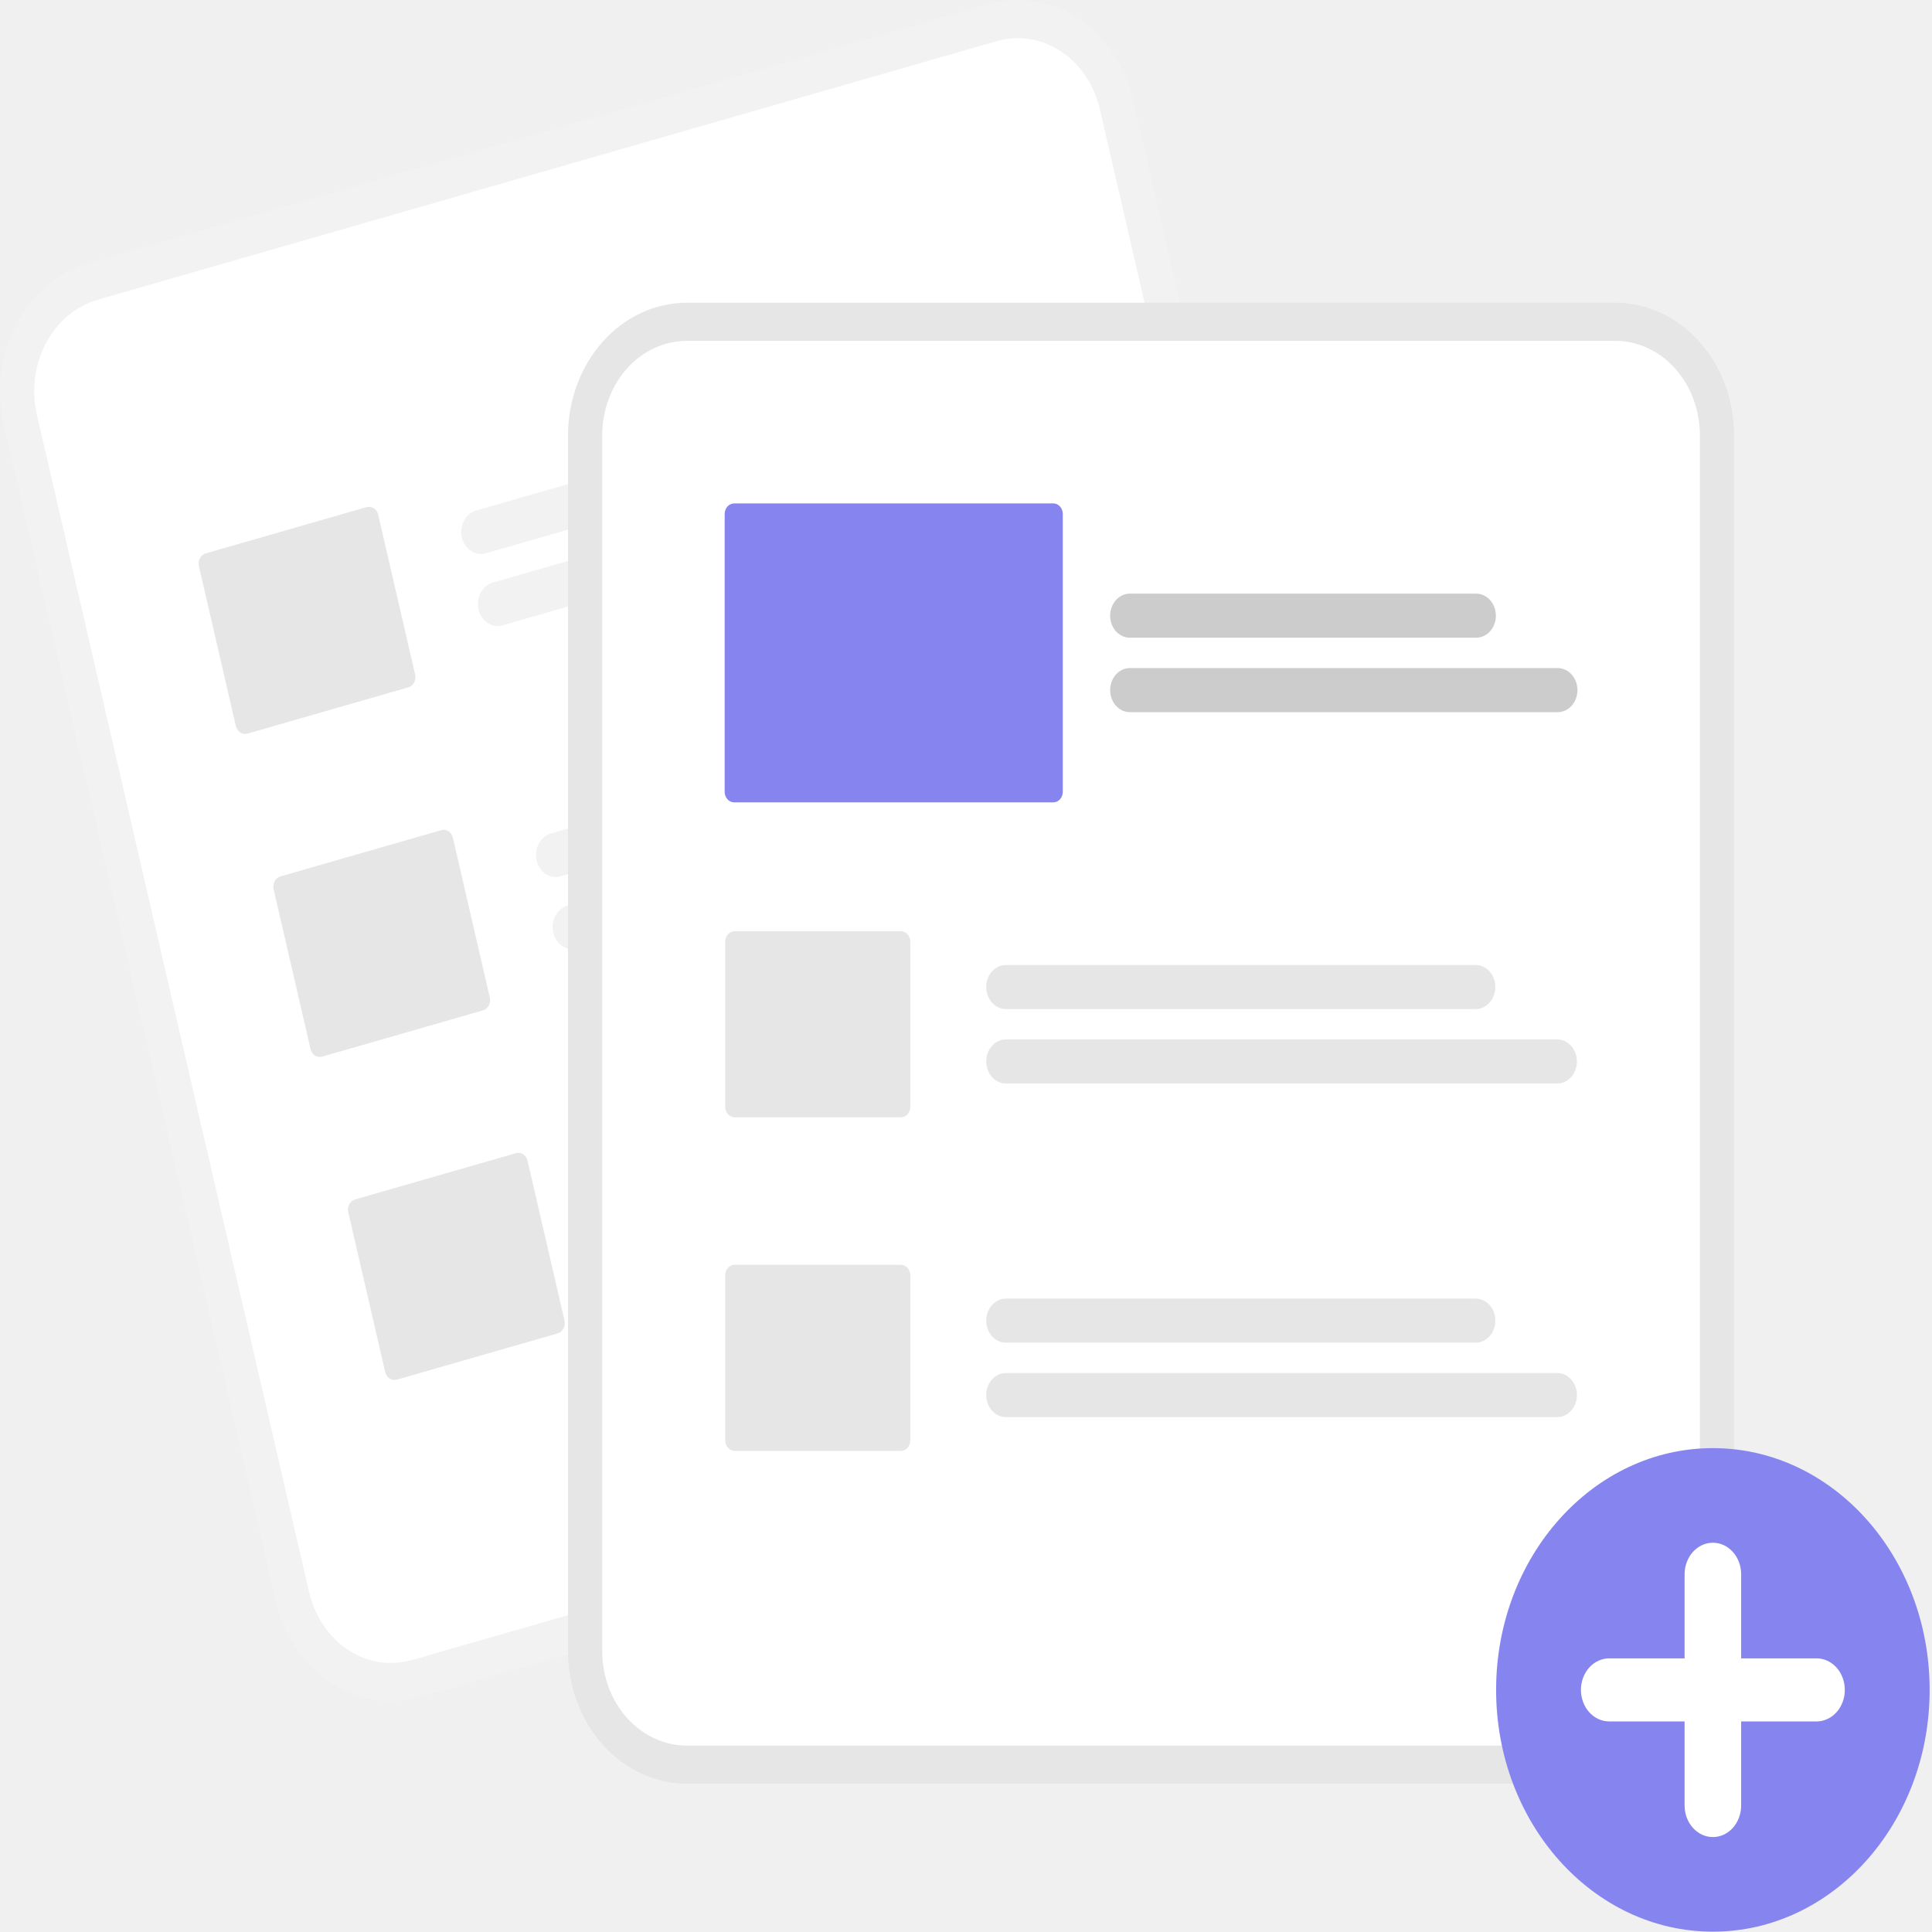
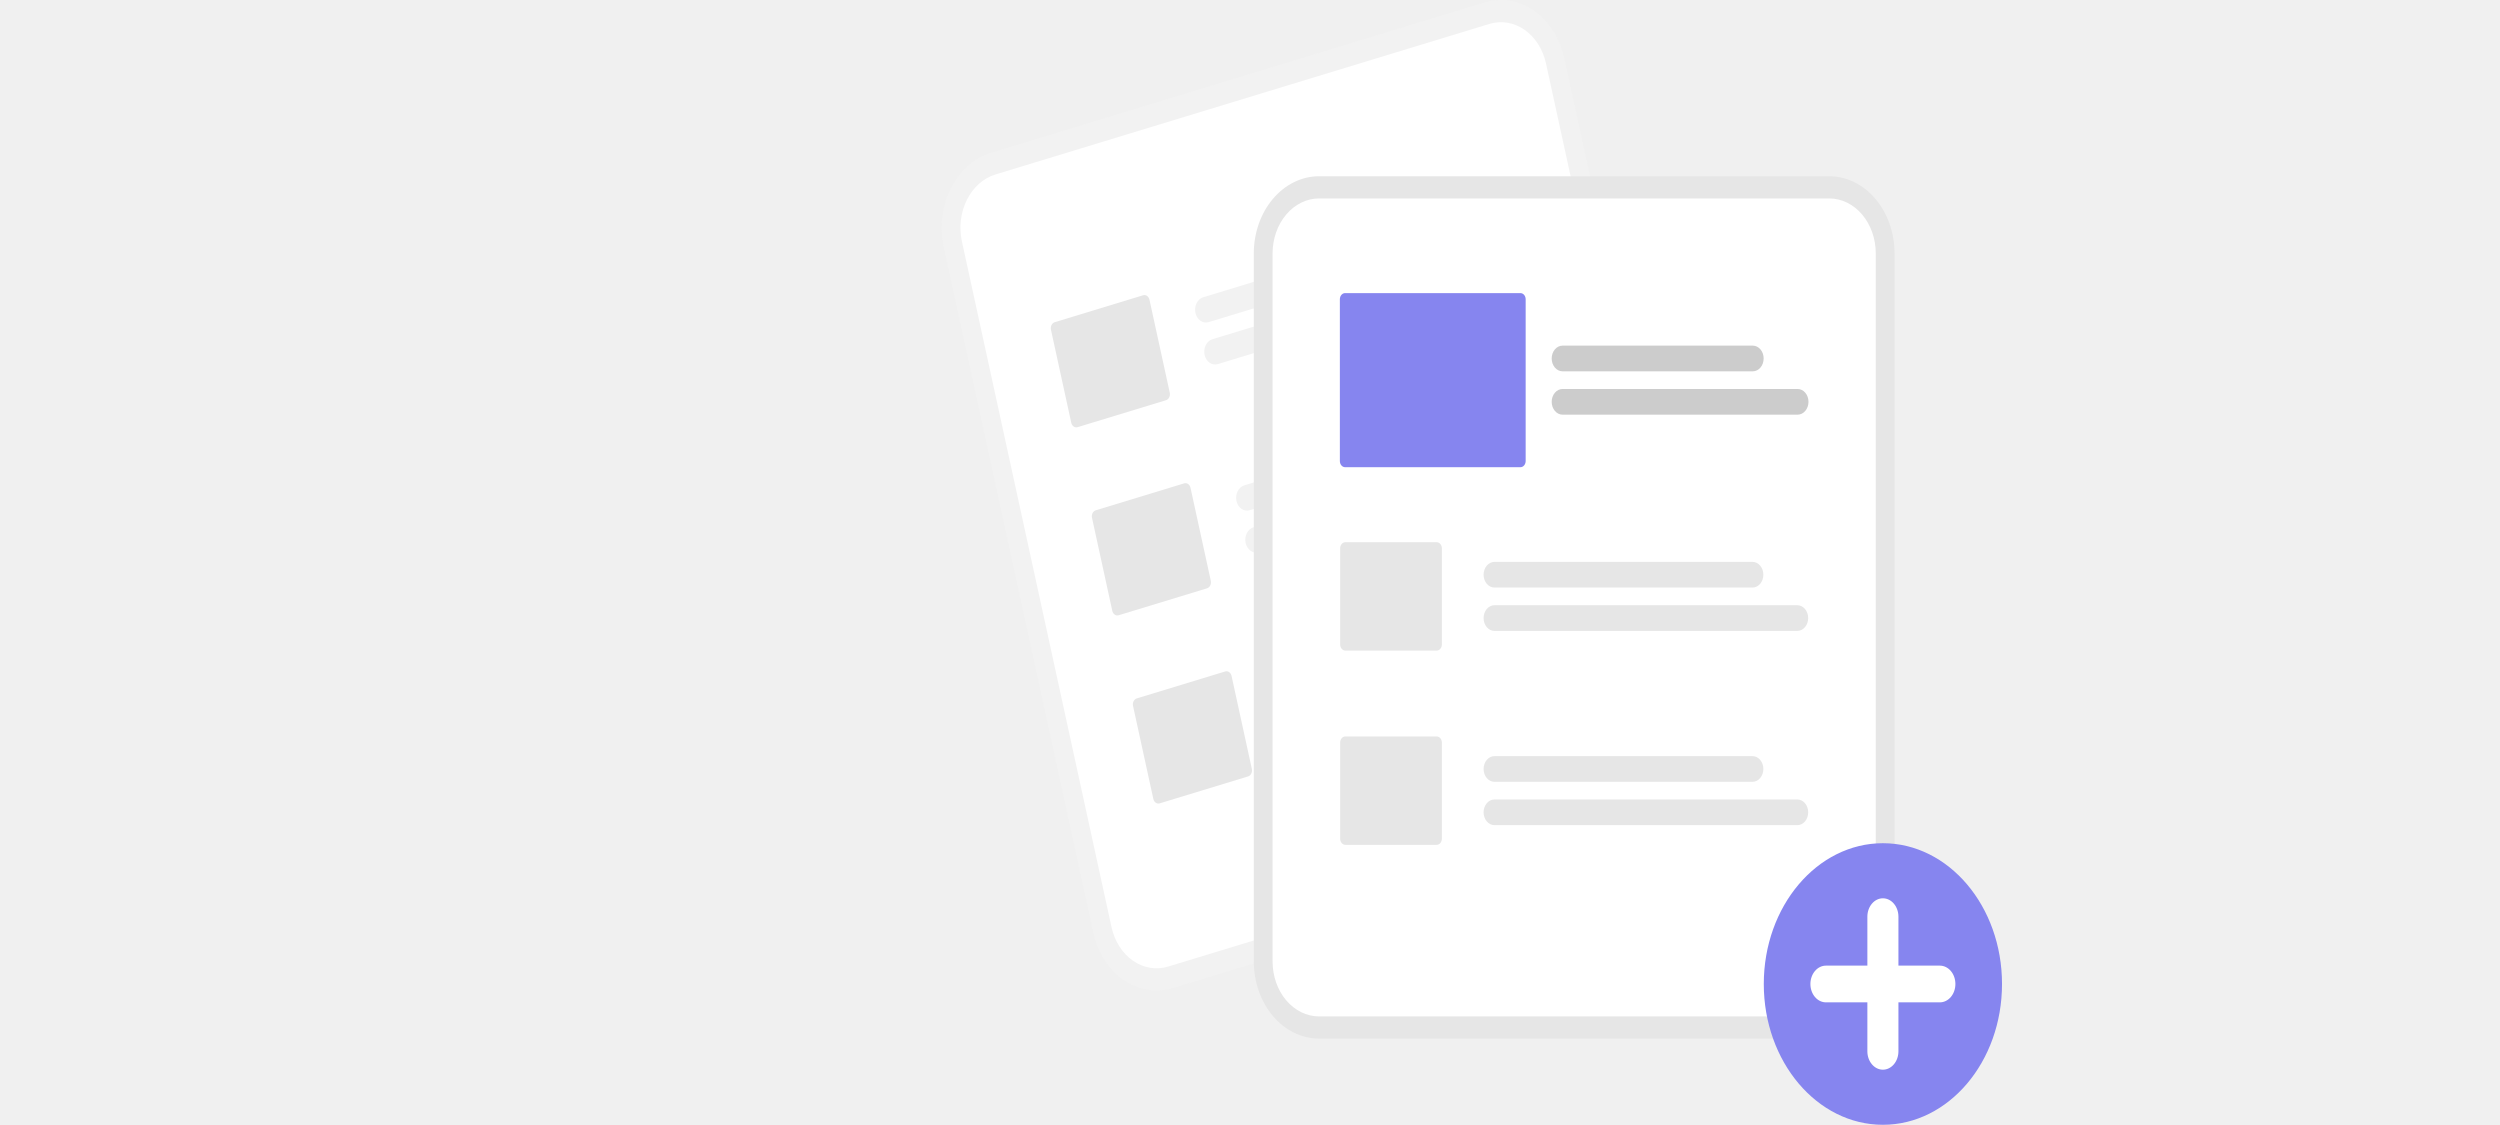
- <svg xmlns="http://www.w3.org/2000/svg" width="700" height="700" viewBox="0 0 700 700" fill="none">
-   <g id="upload_img ">
+ <svg xmlns="http://www.w3.org/2000/svg" width="1500" height="675" viewBox="0 0 1500 675" fill="none">
+   <g id="Frame 1">
    <g id="upload_img">
-       <g id="backpage">
-         <path id="Vector" d="M358.055 1.526L335.306 8.069L55.034 88.685L32.285 95.229C21.243 98.42 11.787 106.366 5.991 117.324C0.194 128.282 -1.468 141.356 1.368 153.68L100.012 580.338C102.873 592.654 109.997 603.202 119.822 609.667C129.646 616.132 141.368 617.985 152.417 614.822L152.476 614.805L478.128 521.137L478.187 521.12C489.228 517.929 498.685 509.983 504.481 499.025C510.277 488.067 511.94 474.992 509.104 462.669L410.459 36.011C407.598 23.694 400.474 13.147 390.65 6.682C380.826 0.217 369.104 -1.637 358.055 1.526Z" fill="#F2F2F2" />
-         <path id="Vector_2" d="M361.148 14.903L334.204 22.653L62.322 100.856L35.378 108.606C27.515 110.878 20.78 116.537 16.653 124.34C12.525 132.143 11.341 141.454 13.361 150.23L112.005 576.889C114.043 585.659 119.116 593.17 126.112 597.774C133.108 602.378 141.456 603.698 149.324 601.446L149.383 601.429L475.035 507.759L475.094 507.742C482.957 505.47 489.692 499.812 493.819 492.008C497.946 484.205 499.13 474.894 497.111 466.118L398.466 39.46C396.429 30.69 391.355 23.178 384.36 18.575C377.363 13.971 369.016 12.65 361.148 14.903Z" fill="white" />
-         <path id="Vector_3" d="M340.803 153.066L176.063 200.451C174.223 200.98 172.27 200.673 170.634 199.596C168.997 198.519 167.811 196.761 167.337 194.709C166.862 192.656 167.138 190.478 168.104 188.652C169.069 186.827 170.645 185.504 172.485 184.975L337.225 137.59C339.064 137.062 341.015 137.372 342.65 138.448C344.286 139.525 345.471 141.283 345.945 143.334C346.42 145.386 346.144 147.562 345.18 149.387C344.216 151.212 342.642 152.535 340.803 153.066Z" fill="#F2F2F2" />
-         <path id="Vector_4" d="M375.458 170.951L182.101 226.567C180.261 227.096 178.308 226.789 176.672 225.712C175.035 224.634 173.849 222.876 173.375 220.824C172.9 218.772 173.176 216.594 174.142 214.768C175.107 212.943 176.683 211.62 178.523 211.091L371.881 155.475C373.72 154.945 375.674 155.252 377.31 156.329C378.947 157.406 380.132 159.164 380.607 161.217C381.082 163.27 380.805 165.447 379.84 167.273C378.874 169.099 377.298 170.421 375.458 170.951Z" fill="#F2F2F2" />
-         <path id="Vector_5" d="M367.862 270.105L203.122 317.49C202.211 317.752 201.263 317.811 200.331 317.664C199.4 317.518 198.503 317.168 197.693 316.634C196.883 316.101 196.174 315.395 195.609 314.556C195.043 313.719 194.631 312.763 194.396 311.747C194.161 310.731 194.108 309.673 194.24 308.634C194.371 307.595 194.685 306.595 195.163 305.692C195.642 304.787 196.274 303.997 197.026 303.366C197.778 302.735 198.634 302.275 199.545 302.014L364.284 254.628C365.195 254.366 366.144 254.307 367.075 254.454C368.007 254.601 368.904 254.951 369.714 255.484C370.524 256.018 371.232 256.724 371.798 257.562C372.364 258.401 372.776 259.355 373.011 260.371C373.246 261.387 373.299 262.445 373.168 263.484C373.036 264.523 372.722 265.523 372.244 266.428C371.766 267.331 371.133 268.121 370.381 268.752C369.629 269.383 368.774 269.843 367.862 270.105Z" fill="#F2F2F2" />
-         <path id="Vector_6" d="M402.518 287.99L209.161 343.606C208.25 343.869 207.302 343.927 206.369 343.781C205.438 343.634 204.541 343.284 203.731 342.751C202.921 342.217 202.212 341.511 201.647 340.673C201.081 339.834 200.669 338.88 200.434 337.864C200.199 336.848 200.146 335.79 200.278 334.751C200.409 333.712 200.723 332.711 201.201 331.807C201.68 330.904 202.313 330.114 203.064 329.483C203.816 328.851 204.672 328.392 205.583 328.129L398.94 272.513C400.78 271.984 402.733 272.292 404.37 273.369C406.006 274.446 407.193 276.204 407.667 278.256C408.141 280.308 407.866 282.487 406.9 284.313C405.935 286.137 404.359 287.461 402.518 287.99Z" fill="#F2F2F2" />
-         <path id="Vector_7" d="M147.94 249.037L89.64 265.807C88.758 266.059 87.822 265.911 87.037 265.395C86.253 264.878 85.684 264.037 85.455 263.052L72.073 205.17C71.846 204.186 71.979 203.142 72.442 202.267C72.905 201.392 73.66 200.757 74.541 200.502L132.841 183.733C133.723 183.481 134.659 183.629 135.444 184.145C136.228 184.661 136.798 185.504 137.026 186.487L150.409 244.37C150.635 245.354 150.502 246.398 150.04 247.272C149.577 248.148 148.821 248.782 147.94 249.037Z" fill="#E6E6E6" />
-         <path id="Vector_8" d="M174.999 366.076L116.7 382.845C115.817 383.098 114.881 382.95 114.096 382.433C113.312 381.918 112.744 381.075 112.515 380.092L99.133 322.209C98.906 321.225 99.039 320.181 99.502 319.306C99.964 318.431 100.72 317.797 101.601 317.542L159.901 300.773C160.783 300.52 161.719 300.668 162.504 301.184C163.288 301.701 163.857 302.543 164.085 303.526L177.468 361.409C177.695 362.393 177.562 363.437 177.099 364.312C176.636 365.187 175.881 365.822 174.999 366.076Z" fill="#E6E6E6" />
-         <path id="Vector_9" d="M202.06 483.116L143.759 499.885C142.877 500.137 141.941 499.989 141.157 499.473C140.372 498.956 139.803 498.115 139.575 497.131L126.192 439.248C125.966 438.264 126.098 437.22 126.561 436.345C127.025 435.47 127.779 434.836 128.661 434.58L186.961 417.811C187.843 417.559 188.779 417.708 189.563 418.223C190.348 418.74 190.917 419.582 191.146 420.565L204.528 478.448C204.754 479.432 204.622 480.476 204.159 481.351C203.696 482.226 202.941 482.86 202.06 483.116Z" fill="#E6E6E6" />
-         <path id="Vector_10" d="M394.922 387.144L230.183 434.53C228.343 435.057 226.391 434.748 224.755 433.671C223.12 432.594 221.935 430.836 221.461 428.785C220.986 426.734 221.262 424.556 222.226 422.731C223.191 420.906 224.765 419.583 226.604 419.053L391.344 371.668C393.184 371.139 395.137 371.447 396.774 372.524C398.41 373.601 399.596 375.359 400.071 377.411C400.545 379.463 400.269 381.642 399.304 383.466C398.338 385.292 396.762 386.614 394.922 387.144Z" fill="#F2F2F2" />
-         <path id="Vector_11" d="M429.578 405.029L236.221 460.645C235.309 460.908 234.361 460.969 233.428 460.822C232.496 460.676 231.599 460.327 230.787 459.793C229.976 459.26 229.267 458.554 228.702 457.715C228.136 456.877 227.723 455.921 227.487 454.904C227.252 453.887 227.2 452.829 227.332 451.789C227.463 450.75 227.778 449.749 228.256 448.846C228.736 447.941 229.368 447.151 230.121 446.52C230.874 445.889 231.73 445.43 232.642 445.169L426 389.553C427.839 389.023 429.793 389.331 431.43 390.408C433.066 391.484 434.252 393.242 434.727 395.296C435.202 397.348 434.925 399.525 433.96 401.351C432.994 403.177 431.418 404.499 429.578 405.029Z" fill="#F2F2F2" />
-       </g>
-       <g id="frontpage">
-         <path id="Vector_12" d="M585.263 109.679H248.835C237.429 109.693 226.493 114.753 218.428 123.749C210.362 132.746 205.825 144.944 205.812 157.667V598.284C205.825 611.006 210.362 623.203 218.428 632.2C226.493 641.196 237.429 646.256 248.835 646.271H585.263C596.67 646.256 607.605 641.196 615.671 632.2C623.737 623.203 628.274 611.006 628.287 598.284V157.667C628.274 144.944 623.737 132.746 615.671 123.749C607.605 114.753 596.67 109.693 585.263 109.679Z" fill="#E6E6E6" />
-         <path id="Vector_13" d="M585.263 123.493H248.835C240.712 123.503 232.925 127.107 227.181 133.514C221.437 139.92 218.207 148.606 218.197 157.667V598.284C218.207 607.344 221.437 616.03 227.181 622.437C232.925 628.842 240.712 632.446 248.835 632.456H585.263C593.386 632.446 601.174 628.842 606.918 622.436C612.662 616.03 615.893 607.344 615.902 598.284V157.667C615.893 148.606 612.662 139.92 606.918 133.514C601.174 127.107 593.386 123.503 585.263 123.493Z" fill="white" />
-         <path id="Vector_14" d="M534.631 365.611H364.502C363.56 365.612 362.628 365.406 361.758 365.005C360.887 364.604 360.097 364.016 359.431 363.273C358.764 362.531 358.235 361.65 357.875 360.679C357.515 359.709 357.329 358.67 357.329 357.619C357.329 356.569 357.515 355.529 357.875 354.559C358.235 353.59 358.764 352.708 359.431 351.965C360.097 351.224 360.887 350.635 361.758 350.234C362.628 349.833 363.56 349.627 364.502 349.628H534.631C536.53 349.631 538.35 350.474 539.692 351.972C541.034 353.47 541.788 355.501 541.788 357.619C541.788 359.737 541.034 361.768 539.692 363.267C538.35 364.766 536.53 365.608 534.631 365.611Z" fill="#E6E6E6" />
-         <path id="Vector_15" d="M564.185 392.581H364.502C363.56 392.582 362.628 392.377 361.758 391.976C360.887 391.574 360.097 390.986 359.431 390.244C358.764 389.502 358.235 388.621 357.875 387.65C357.515 386.68 357.329 385.64 357.329 384.59C357.329 383.54 357.515 382.5 357.875 381.53C358.235 380.56 358.764 379.678 359.431 378.936C360.097 378.194 360.887 377.606 361.758 377.204C362.628 376.803 363.56 376.598 364.502 376.599H564.185C566.085 376.599 567.907 377.441 569.251 378.939C570.595 380.438 571.349 382.471 571.349 384.59C571.349 386.71 570.595 388.742 569.251 390.241C567.907 391.74 566.085 392.581 564.185 392.581Z" fill="#E6E6E6" />
-         <path id="Vector_16" d="M534.631 486.479H364.502C363.56 486.48 362.628 486.275 361.758 485.874C360.887 485.472 360.097 484.884 359.431 484.142C358.764 483.4 358.235 482.518 357.875 481.548C357.515 480.578 357.329 479.538 357.329 478.488C357.329 477.438 357.515 476.398 357.875 475.428C358.235 474.457 358.764 473.576 359.431 472.834C360.097 472.092 360.887 471.503 361.758 471.102C362.628 470.701 363.56 470.496 364.502 470.497H534.631C536.531 470.497 538.354 471.338 539.697 472.837C541.041 474.336 541.796 476.368 541.796 478.488C541.796 480.607 541.041 482.64 539.697 484.139C538.354 485.637 536.531 486.479 534.631 486.479Z" fill="#E6E6E6" />
-         <path id="Vector_17" d="M564.185 513.45H364.502C363.56 513.451 362.628 513.245 361.758 512.844C360.887 512.443 360.097 511.855 359.431 511.113C358.764 510.37 358.235 509.488 357.875 508.518C357.515 507.549 357.329 506.509 357.329 505.459C357.329 504.408 357.515 503.368 357.875 502.399C358.235 501.428 358.764 500.547 359.431 499.804C360.097 499.062 360.887 498.474 361.758 498.073C362.628 497.672 363.56 497.466 364.502 497.467H564.185C565.126 497.466 566.059 497.672 566.929 498.073C567.799 498.474 568.59 499.062 569.256 499.804C569.922 500.547 570.451 501.428 570.811 502.399C571.172 503.368 571.357 504.408 571.357 505.459C571.357 506.509 571.172 507.549 570.811 508.518C570.451 509.488 569.922 510.37 569.256 511.113C568.59 511.855 567.799 512.443 566.929 512.844C566.059 513.245 565.126 513.451 564.185 513.45Z" fill="#E6E6E6" />
-         <path id="Vector_18" d="M326.391 404.825H266.185C265.274 404.824 264.401 404.42 263.757 403.702C263.112 402.983 262.75 402.009 262.749 400.993V341.217C262.75 340.201 263.112 339.227 263.757 338.509C264.401 337.79 265.274 337.386 266.185 337.385H326.391C327.302 337.386 328.176 337.79 328.82 338.509C329.464 339.227 329.826 340.201 329.827 341.217V400.993C329.826 402.009 329.464 402.983 328.82 403.702C328.176 404.42 327.302 404.824 326.391 404.825Z" fill="#E6E6E6" />
-         <path id="Vector_19" d="M326.391 525.693H266.185C265.274 525.692 264.401 525.288 263.757 524.569C263.112 523.851 262.75 522.877 262.749 521.861V462.085C262.75 461.069 263.112 460.094 263.757 459.376C264.401 458.659 265.274 458.254 266.185 458.253H326.391C327.302 458.254 328.176 458.659 328.82 459.376C329.464 460.094 329.826 461.069 329.827 462.085V521.861C329.826 522.877 329.464 523.851 328.82 524.569C328.176 525.288 327.302 525.692 326.391 525.693Z" fill="#E6E6E6" />
-       </g>
-       <g id="add">
-         <path id="Vector_20" d="M620.608 699.88C663.983 699.88 699.145 660.66 699.145 612.281C699.145 563.9 663.983 524.68 620.608 524.68C577.233 524.68 542.07 563.9 542.07 612.281C542.07 660.66 577.233 699.88 620.608 699.88Z" fill="#8685EF" />
-         <path id="Vector_21" d="M658.169 600.854H630.852V570.384C630.852 567.354 629.773 564.448 627.852 562.305C625.931 560.162 623.324 558.958 620.608 558.958C617.891 558.958 615.285 560.162 613.364 562.305C611.443 564.448 610.363 567.354 610.363 570.384V600.854H583.046C580.33 600.854 577.724 602.058 575.802 604.201C573.881 606.344 572.802 609.25 572.802 612.281C572.802 615.311 573.881 618.217 575.802 620.36C577.724 622.502 580.33 623.706 583.046 623.706H610.363V654.176C610.363 657.206 611.443 660.113 613.364 662.256C615.285 664.399 617.891 665.602 620.608 665.602C623.324 665.602 625.931 664.399 627.852 662.256C629.773 660.113 630.852 657.206 630.852 654.176V623.706H658.169C660.886 623.706 663.492 622.502 665.413 620.36C667.334 618.217 668.413 615.311 668.413 612.281C668.413 609.25 667.334 606.344 665.413 604.201C663.492 602.058 660.886 600.854 658.169 600.854Z" fill="white" />
-         <path id="Vector_22" d="M534.82 231.061H409.39C407.49 231.061 405.667 230.219 404.325 228.721C402.981 227.222 402.226 225.189 402.226 223.07C402.226 220.95 402.981 218.918 404.325 217.419C405.667 215.92 407.49 215.078 409.39 215.078H534.82C536.72 215.078 538.542 215.92 539.886 217.419C541.23 218.918 541.984 220.95 541.984 223.07C541.984 225.189 541.23 227.222 539.886 228.721C538.542 230.219 536.72 231.061 534.82 231.061Z" fill="#CCCCCC" />
-         <path id="Vector_23" d="M564.373 258.032H409.39C408.45 258.032 407.518 257.824 406.649 257.423C405.779 257.022 404.99 256.433 404.325 255.69C403.659 254.949 403.131 254.068 402.771 253.098C402.411 252.129 402.226 251.09 402.226 250.041C402.226 248.991 402.411 247.952 402.771 246.982C403.131 246.012 403.659 245.132 404.325 244.39C404.99 243.647 405.779 243.059 406.649 242.657C407.518 242.256 408.45 242.048 409.39 242.048H564.373C566.274 242.048 568.096 242.891 569.44 244.39C570.783 245.888 571.538 247.921 571.538 250.041C571.538 252.16 570.783 254.192 569.44 255.69C568.096 257.189 566.274 258.032 564.373 258.032Z" fill="#CCCCCC" />
-         <path id="Vector_24" d="M381.631 290.716H265.996C265.085 290.715 264.212 290.312 263.567 289.593C262.924 288.875 262.562 287.9 262.561 286.884V186.225C262.562 185.209 262.924 184.235 263.567 183.517C264.212 182.799 265.085 182.394 265.996 182.393H381.631C382.542 182.394 383.415 182.799 384.059 183.517C384.703 184.235 385.065 185.209 385.066 186.225V286.884C385.065 287.9 384.703 288.875 384.059 289.593C383.415 290.312 382.542 290.715 381.631 290.716Z" fill="#8685EF" />
+       <g id="upload_img_2">
+         <g id="backpage">
+           <path id="Vector" d="M890.816 1.455L870.114 7.764L615.067 85.501L594.365 91.811C584.317 94.888 575.712 102.551 570.437 113.117C565.163 123.684 563.65 136.291 566.231 148.175L655.997 559.595C658.6 571.471 665.083 581.642 674.024 587.876C682.964 594.111 693.631 595.897 703.685 592.847L703.739 592.831L1000.08 502.508L1000.14 502.492C1010.18 499.415 1018.79 491.753 1024.06 481.186C1029.34 470.619 1030.85 458.011 1028.27 446.128L938.504 34.708C935.9 22.831 929.417 12.661 920.477 6.427C911.538 0.193 900.871 -1.595 890.816 1.455Z" fill="#F2F2F2" />
+           <path id="Vector_2" d="M893.631 14.354L869.112 21.827L621.699 97.237L597.18 104.711C590.024 106.901 583.896 112.358 580.14 119.883C576.384 127.407 575.307 136.385 577.144 144.848L666.91 556.269C668.765 564.726 673.382 571.969 679.748 576.408C686.114 580.848 693.711 582.121 700.871 579.949L700.924 579.933L997.268 489.608L997.321 489.592C1004.48 487.401 1010.61 481.945 1014.36 474.42C1018.12 466.895 1019.19 457.917 1017.36 449.454L927.59 38.034C925.736 29.577 921.119 22.334 914.754 17.895C908.386 13.455 900.791 12.182 893.631 14.354Z" fill="white" />
+           <path id="Vector_3" d="M875.117 147.583L725.203 193.275C723.529 193.786 721.752 193.489 720.263 192.451C718.773 191.412 717.694 189.717 717.263 187.739C716.83 185.759 717.082 183.659 717.961 181.898C718.839 180.138 720.273 178.862 721.947 178.352L871.861 132.659C873.534 132.15 875.31 132.449 876.797 133.487C878.286 134.525 879.365 136.221 879.796 138.198C880.228 140.177 879.977 142.275 879.1 144.035C878.223 145.795 876.79 147.071 875.117 147.583Z" fill="#F2F2F2" />
+           <path id="Vector_4" d="M906.653 164.829L730.698 218.459C729.023 218.969 727.246 218.673 725.757 217.634C724.268 216.595 723.189 214.9 722.757 212.921C722.325 210.942 722.576 208.842 723.455 207.081C724.333 205.321 725.767 204.046 727.442 203.535L903.398 149.906C905.071 149.395 906.849 149.691 908.338 150.729C909.828 151.768 910.906 153.463 911.338 155.443C911.771 157.422 911.518 159.522 910.64 161.282C909.761 163.043 908.327 164.318 906.653 164.829Z" fill="#F2F2F2" />
+           <path id="Vector_5" d="M899.74 260.442L749.827 306.134C748.998 306.387 748.135 306.444 747.287 306.302C746.44 306.161 745.624 305.824 744.887 305.309C744.149 304.795 743.504 304.114 742.99 303.305C742.475 302.498 742.1 301.576 741.886 300.597C741.672 299.617 741.624 298.597 741.744 297.595C741.864 296.593 742.149 295.629 742.584 294.758C743.02 293.885 743.595 293.123 744.28 292.515C744.964 291.906 745.743 291.463 746.572 291.211L896.484 245.518C897.313 245.265 898.177 245.208 899.024 245.35C899.872 245.491 900.689 245.829 901.426 246.343C902.163 246.858 902.807 247.539 903.322 248.347C903.837 249.156 904.212 250.076 904.426 251.055C904.64 252.035 904.688 253.055 904.569 254.057C904.449 255.059 904.163 256.023 903.728 256.896C903.293 257.767 902.717 258.529 902.033 259.137C901.348 259.746 900.57 260.189 899.74 260.442Z" fill="#F2F2F2" />
+           <path id="Vector_6" d="M931.277 277.688L755.322 331.318C754.493 331.571 753.631 331.627 752.782 331.486C751.935 331.345 751.118 331.007 750.381 330.493C749.644 329.978 748.999 329.298 748.485 328.489C747.97 327.68 747.595 326.761 747.381 325.781C747.167 324.801 747.119 323.781 747.239 322.779C747.358 321.777 747.644 320.812 748.079 319.94C748.515 319.069 749.091 318.308 749.774 317.699C750.459 317.09 751.237 316.647 752.067 316.393L928.021 262.764C929.696 262.254 931.473 262.551 932.963 263.589C934.451 264.628 935.532 266.323 935.963 268.302C936.394 270.28 936.144 272.382 935.265 274.142C934.387 275.901 932.953 277.178 931.277 277.688Z" fill="#F2F2F2" />
+           <path id="Vector_7" d="M699.611 240.126L646.559 256.297C645.755 256.54 644.904 256.398 644.19 255.9C643.476 255.401 642.958 254.59 642.75 253.641L630.572 197.826C630.366 196.877 630.487 195.87 630.908 195.027C631.329 194.183 632.016 193.57 632.819 193.325L685.871 177.154C686.674 176.911 687.526 177.054 688.24 177.552C688.953 178.049 689.472 178.862 689.68 179.81L701.858 235.626C702.064 236.575 701.943 237.581 701.522 238.424C701.101 239.269 700.413 239.88 699.611 240.126Z" fill="#E6E6E6" />
+           <path id="Vector_8" d="M724.235 352.985L671.183 369.155C670.379 369.399 669.528 369.257 668.813 368.758C668.1 368.261 667.583 367.449 667.375 366.501L655.197 310.685C654.99 309.736 655.111 308.729 655.533 307.886C655.953 307.042 656.641 306.43 657.443 306.185L710.496 290.015C711.298 289.771 712.15 289.913 712.865 290.411C713.578 290.909 714.096 291.721 714.303 292.669L726.482 348.485C726.688 349.434 726.567 350.441 726.146 351.284C725.725 352.128 725.038 352.74 724.235 352.985Z" fill="#E6E6E6" />
+           <path id="Vector_9" d="M748.861 465.845L695.807 482.015C695.004 482.258 694.152 482.116 693.439 481.618C692.724 481.12 692.207 480.309 691.999 479.36L679.821 423.544C679.615 422.595 679.735 421.588 680.156 420.745C680.579 419.901 681.265 419.29 682.067 419.043L735.12 402.873C735.923 402.63 736.775 402.773 737.488 403.27C738.203 403.768 738.72 404.58 738.929 405.528L751.106 461.344C751.312 462.293 751.192 463.3 750.771 464.143C750.349 464.987 749.662 465.598 748.861 465.845Z" fill="#E6E6E6" />
+           <path id="Vector_10" d="M924.365 373.301L774.453 418.994C772.778 419.503 771.002 419.205 769.513 418.166C768.025 417.128 766.947 415.432 766.515 413.455C766.083 411.477 766.334 409.377 767.212 407.617C768.09 405.857 769.522 404.581 771.196 404.07L921.109 358.378C922.783 357.867 924.561 358.164 926.05 359.203C927.539 360.242 928.618 361.937 929.051 363.915C929.482 365.894 929.231 367.995 928.353 369.754C927.474 371.515 926.039 372.79 924.365 373.301Z" fill="#F2F2F2" />
+           <path id="Vector_11" d="M955.902 390.547L779.947 444.177C779.117 444.43 778.254 444.489 777.405 444.347C776.557 444.207 775.741 443.87 775.002 443.355C774.264 442.841 773.619 442.16 773.105 441.351C772.59 440.543 772.214 439.621 771.999 438.641C771.785 437.66 771.738 436.64 771.858 435.637C771.977 434.635 772.264 433.67 772.699 432.799C773.136 431.926 773.711 431.165 774.396 430.556C775.081 429.948 775.86 429.505 776.69 429.253L952.646 375.624C954.319 375.113 956.098 375.41 957.587 376.448C959.076 377.486 960.155 379.181 960.587 381.162C961.02 383.14 960.768 385.24 959.89 387C959.01 388.761 957.576 390.036 955.902 390.547Z" fill="#F2F2F2" />
+         </g>
+         <g id="frontpage">
+           <path id="Vector_12" d="M1097.58 105.745H791.426C781.046 105.759 771.095 110.638 763.755 119.313C756.415 127.988 752.287 139.751 752.275 152.019V576.9C752.287 589.168 756.415 600.929 763.755 609.605C771.095 618.28 781.046 623.159 791.426 623.173H1097.58C1107.96 623.159 1117.91 618.28 1125.25 609.605C1132.59 600.929 1136.72 589.168 1136.73 576.9V152.019C1136.72 139.751 1132.59 127.988 1125.25 119.313C1117.91 110.638 1107.96 105.759 1097.58 105.745Z" fill="#E6E6E6" />
+           <path id="Vector_13" d="M1097.58 119.066H791.426C784.034 119.076 776.948 122.551 771.721 128.729C766.494 134.906 763.554 143.282 763.545 152.019V576.9C763.554 585.637 766.494 594.012 771.721 600.191C776.948 606.367 784.034 609.842 791.426 609.852H1097.58C1104.97 609.842 1112.05 606.367 1117.28 600.19C1122.51 594.012 1125.45 585.637 1125.46 576.9V152.019C1125.45 143.282 1122.51 134.906 1117.28 128.729C1112.05 122.551 1104.97 119.076 1097.58 119.066Z" fill="white" />
+           <path id="Vector_14" d="M1051.5 352.537H896.683C895.826 352.538 894.977 352.339 894.186 351.953C893.393 351.566 892.674 350.999 892.068 350.282C891.461 349.567 890.98 348.717 890.652 347.781C890.325 346.846 890.155 345.844 890.155 344.83C890.155 343.818 890.325 342.815 890.652 341.88C890.98 340.945 891.461 340.095 892.068 339.378C892.674 338.664 893.393 338.096 894.186 337.709C894.977 337.322 895.826 337.124 896.683 337.125H1051.5C1053.23 337.128 1054.88 337.94 1056.11 339.385C1057.33 340.829 1058.01 342.788 1058.01 344.83C1058.01 346.873 1057.33 348.831 1056.11 350.277C1054.88 351.722 1053.23 352.534 1051.5 352.537Z" fill="#E6E6E6" />
+           <path id="Vector_15" d="M1078.39 378.544H896.683C895.826 378.545 894.977 378.347 894.186 377.96C893.393 377.573 892.674 377.006 892.068 376.29C891.461 375.575 890.98 374.725 890.652 373.789C890.325 372.853 890.155 371.851 890.155 370.838C890.155 369.826 890.325 368.823 890.652 367.887C890.98 366.952 891.461 366.101 892.068 365.386C892.674 364.67 893.393 364.103 894.186 363.716C894.977 363.329 895.826 363.131 896.683 363.132H1078.39C1080.12 363.132 1081.78 363.944 1083 365.389C1084.23 366.834 1084.91 368.795 1084.91 370.838C1084.91 372.882 1084.23 374.842 1083 376.287C1081.78 377.733 1080.12 378.544 1078.39 378.544Z" fill="#E6E6E6" />
+           <path id="Vector_16" d="M1051.5 469.088H896.683C895.826 469.089 894.977 468.891 894.186 468.505C893.393 468.117 892.674 467.55 892.068 466.835C891.461 466.119 890.98 465.269 890.652 464.333C890.325 463.398 890.155 462.395 890.155 461.382C890.155 460.37 890.325 459.367 890.652 458.432C890.98 457.495 891.461 456.646 892.068 455.93C892.674 455.215 893.393 454.647 894.186 454.26C894.977 453.874 895.826 453.676 896.683 453.677H1051.5C1053.23 453.677 1054.89 454.488 1056.11 455.933C1057.33 457.379 1058.02 459.338 1058.02 461.382C1058.02 463.426 1057.33 465.386 1056.11 466.832C1054.89 468.276 1053.23 469.088 1051.5 469.088Z" fill="#E6E6E6" />
+           <path id="Vector_17" d="M1078.39 495.096H896.683C895.826 495.097 894.977 494.898 894.186 494.511C893.393 494.125 892.674 493.558 892.068 492.842C891.461 492.126 890.98 491.275 890.652 490.34C890.325 489.406 890.155 488.403 890.155 487.39C890.155 486.377 890.325 485.374 890.652 484.439C890.98 483.503 891.461 482.654 892.068 481.937C892.674 481.222 893.393 480.655 894.186 480.268C894.977 479.881 895.826 479.683 896.683 479.684H1078.39C1079.25 479.683 1080.1 479.881 1080.89 480.268C1081.68 480.655 1082.4 481.222 1083.01 481.937C1083.62 482.654 1084.1 483.503 1084.42 484.439C1084.75 485.374 1084.92 486.377 1084.92 487.39C1084.92 488.403 1084.75 489.406 1084.42 490.34C1084.1 491.275 1083.62 492.126 1083.01 492.842C1082.4 493.558 1081.68 494.125 1080.89 494.511C1080.1 494.898 1079.25 495.097 1078.39 495.096Z" fill="#E6E6E6" />
+           <path id="Vector_18" d="M862.002 390.35H807.214C806.385 390.349 805.591 389.96 805.005 389.267C804.418 388.574 804.088 387.635 804.088 386.655V329.014C804.088 328.034 804.418 327.095 805.005 326.403C805.591 325.709 806.385 325.32 807.214 325.319H862.002C862.831 325.32 863.626 325.709 864.212 326.403C864.798 327.095 865.128 328.034 865.129 329.014V386.655C865.128 387.635 864.798 388.574 864.212 389.267C863.626 389.96 862.831 390.349 862.002 390.35Z" fill="#E6E6E6" />
+           <path id="Vector_19" d="M862.002 506.902H807.214C806.385 506.901 805.591 506.511 805.005 505.818C804.418 505.125 804.088 504.186 804.088 503.206V445.565C804.088 444.586 804.418 443.645 805.005 442.953C805.591 442.262 806.385 441.871 807.214 441.87H862.002C862.831 441.871 863.626 442.262 864.212 442.953C864.798 443.645 865.128 444.586 865.129 445.565V503.206C865.128 504.186 864.798 505.125 864.212 505.818C863.626 506.511 862.831 506.901 862.002 506.902Z" fill="#E6E6E6" />
+         </g>
+         <g id="add">
+           <path id="Vector_20" d="M1129.74 674.868C1169.21 674.868 1201.21 637.048 1201.21 590.397C1201.21 543.744 1169.21 505.925 1129.74 505.925C1090.27 505.925 1058.27 543.744 1058.27 590.397C1058.27 637.048 1090.27 674.868 1129.74 674.868Z" fill="#8685EF" />
+           <path id="Vector_21" d="M1163.92 579.378H1139.06V549.996C1139.06 547.075 1138.08 544.272 1136.33 542.206C1134.58 540.139 1132.21 538.979 1129.74 538.979C1127.27 538.979 1124.9 540.139 1123.15 542.206C1121.4 544.272 1120.42 547.075 1120.42 549.996V579.378H1095.56C1093.09 579.378 1090.71 580.539 1088.97 582.606C1087.22 584.672 1086.24 587.474 1086.24 590.397C1086.24 593.319 1087.22 596.121 1088.97 598.188C1090.71 600.253 1093.09 601.414 1095.56 601.414H1120.42V630.796C1120.42 633.718 1121.4 636.521 1123.15 638.587C1124.9 640.654 1127.27 641.814 1129.74 641.814C1132.21 641.814 1134.58 640.654 1136.33 638.587C1138.08 636.521 1139.06 633.718 1139.06 630.796V601.414H1163.92C1166.39 601.414 1168.76 600.253 1170.51 598.188C1172.26 596.121 1173.24 593.319 1173.24 590.397C1173.24 587.474 1172.26 584.672 1170.51 582.606C1168.76 580.539 1166.39 579.378 1163.92 579.378Z" fill="white" />
+           <path id="Vector_22" d="M1051.67 222.792H937.531C935.802 222.792 934.143 221.98 932.922 220.536C931.699 219.09 931.012 217.13 931.012 215.087C931.012 213.042 931.699 211.083 932.922 209.637C934.143 208.192 935.802 207.38 937.531 207.38H1051.67C1053.4 207.38 1055.06 208.192 1056.28 209.637C1057.51 211.083 1058.19 213.042 1058.19 215.087C1058.19 217.13 1057.51 219.09 1056.28 220.536C1055.06 221.98 1053.4 222.792 1051.67 222.792Z" fill="#CCCCCC" />
+           <path id="Vector_23" d="M1078.57 248.8H937.531C936.675 248.8 935.827 248.599 935.037 248.213C934.245 247.826 933.527 247.258 932.922 246.542C932.316 245.827 931.835 244.978 931.508 244.042C931.18 243.108 931.012 242.106 931.012 241.094C931.012 240.082 931.18 239.08 931.508 238.145C931.835 237.209 932.316 236.361 932.922 235.645C933.527 234.929 934.245 234.362 935.037 233.974C935.827 233.587 936.675 233.387 937.531 233.387H1078.57C1080.3 233.387 1081.95 234.2 1083.18 235.645C1084.4 237.09 1085.09 239.05 1085.09 241.094C1085.09 243.138 1084.4 245.097 1083.18 246.542C1081.95 247.987 1080.3 248.8 1078.57 248.8Z" fill="#CCCCCC" />
+           <path id="Vector_24" d="M912.27 280.317H807.042C806.213 280.316 805.419 279.927 804.832 279.234C804.247 278.541 803.917 277.601 803.916 276.622V179.557C803.917 178.578 804.247 177.639 804.832 176.946C805.419 176.254 806.213 175.863 807.042 175.862H912.27C913.099 175.863 913.894 176.254 914.48 176.946C915.066 177.639 915.395 178.578 915.396 179.557V276.622C915.395 277.601 915.066 278.541 914.48 279.234C913.894 279.927 913.099 280.316 912.27 280.317Z" fill="#8685EF" />
+         </g>
      </g>
    </g>
  </g>
</svg>
